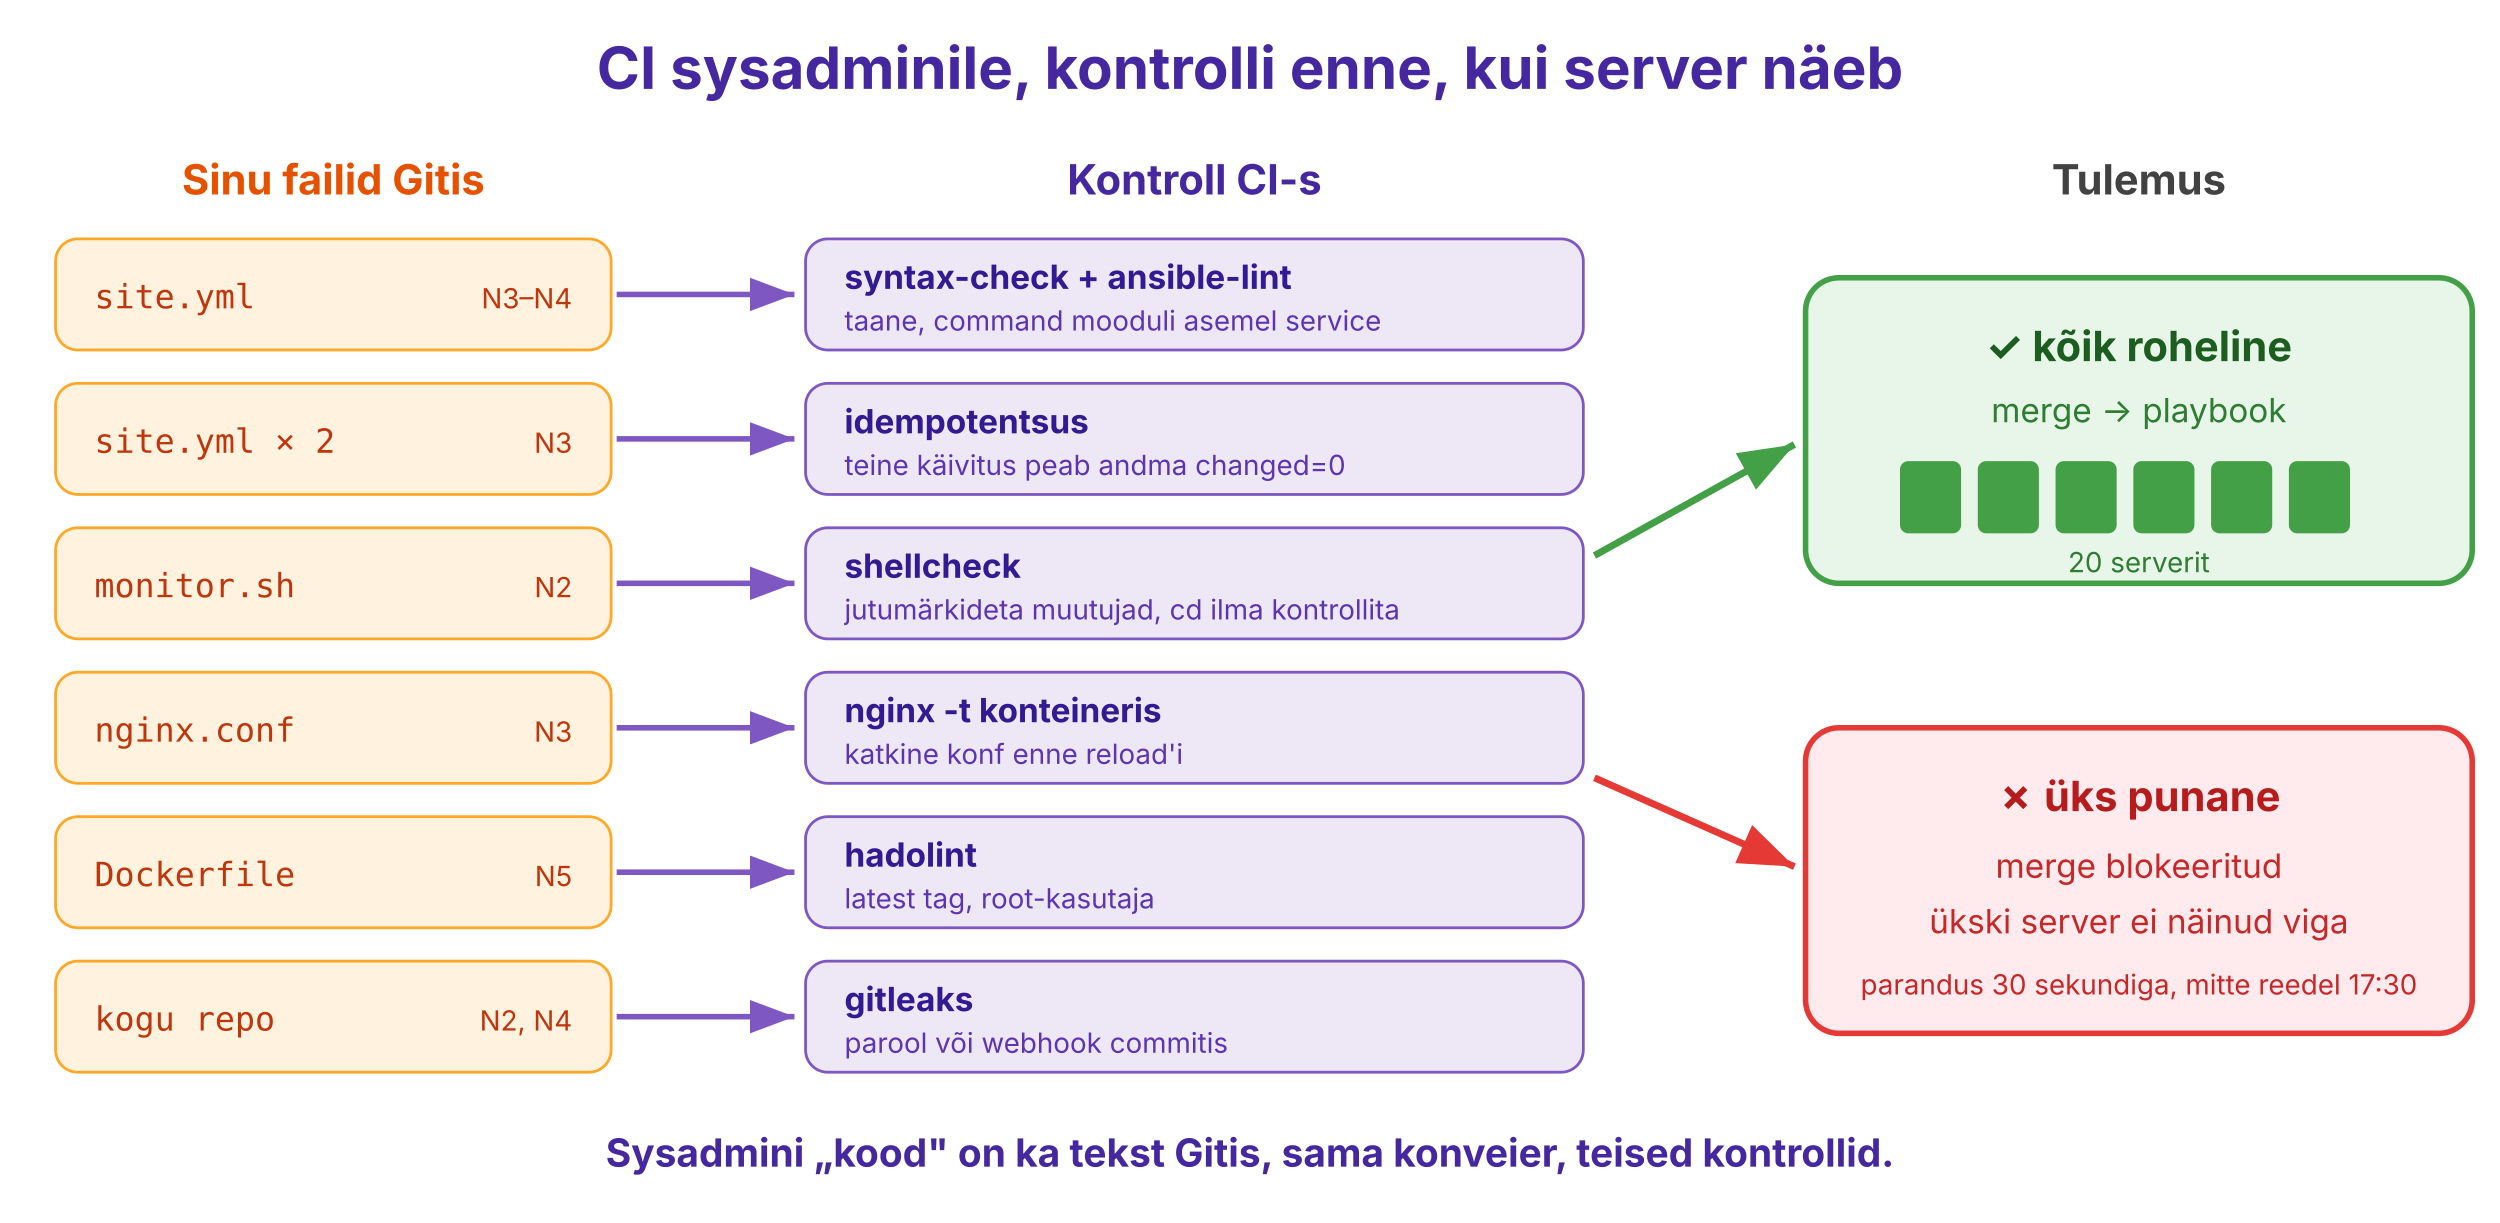
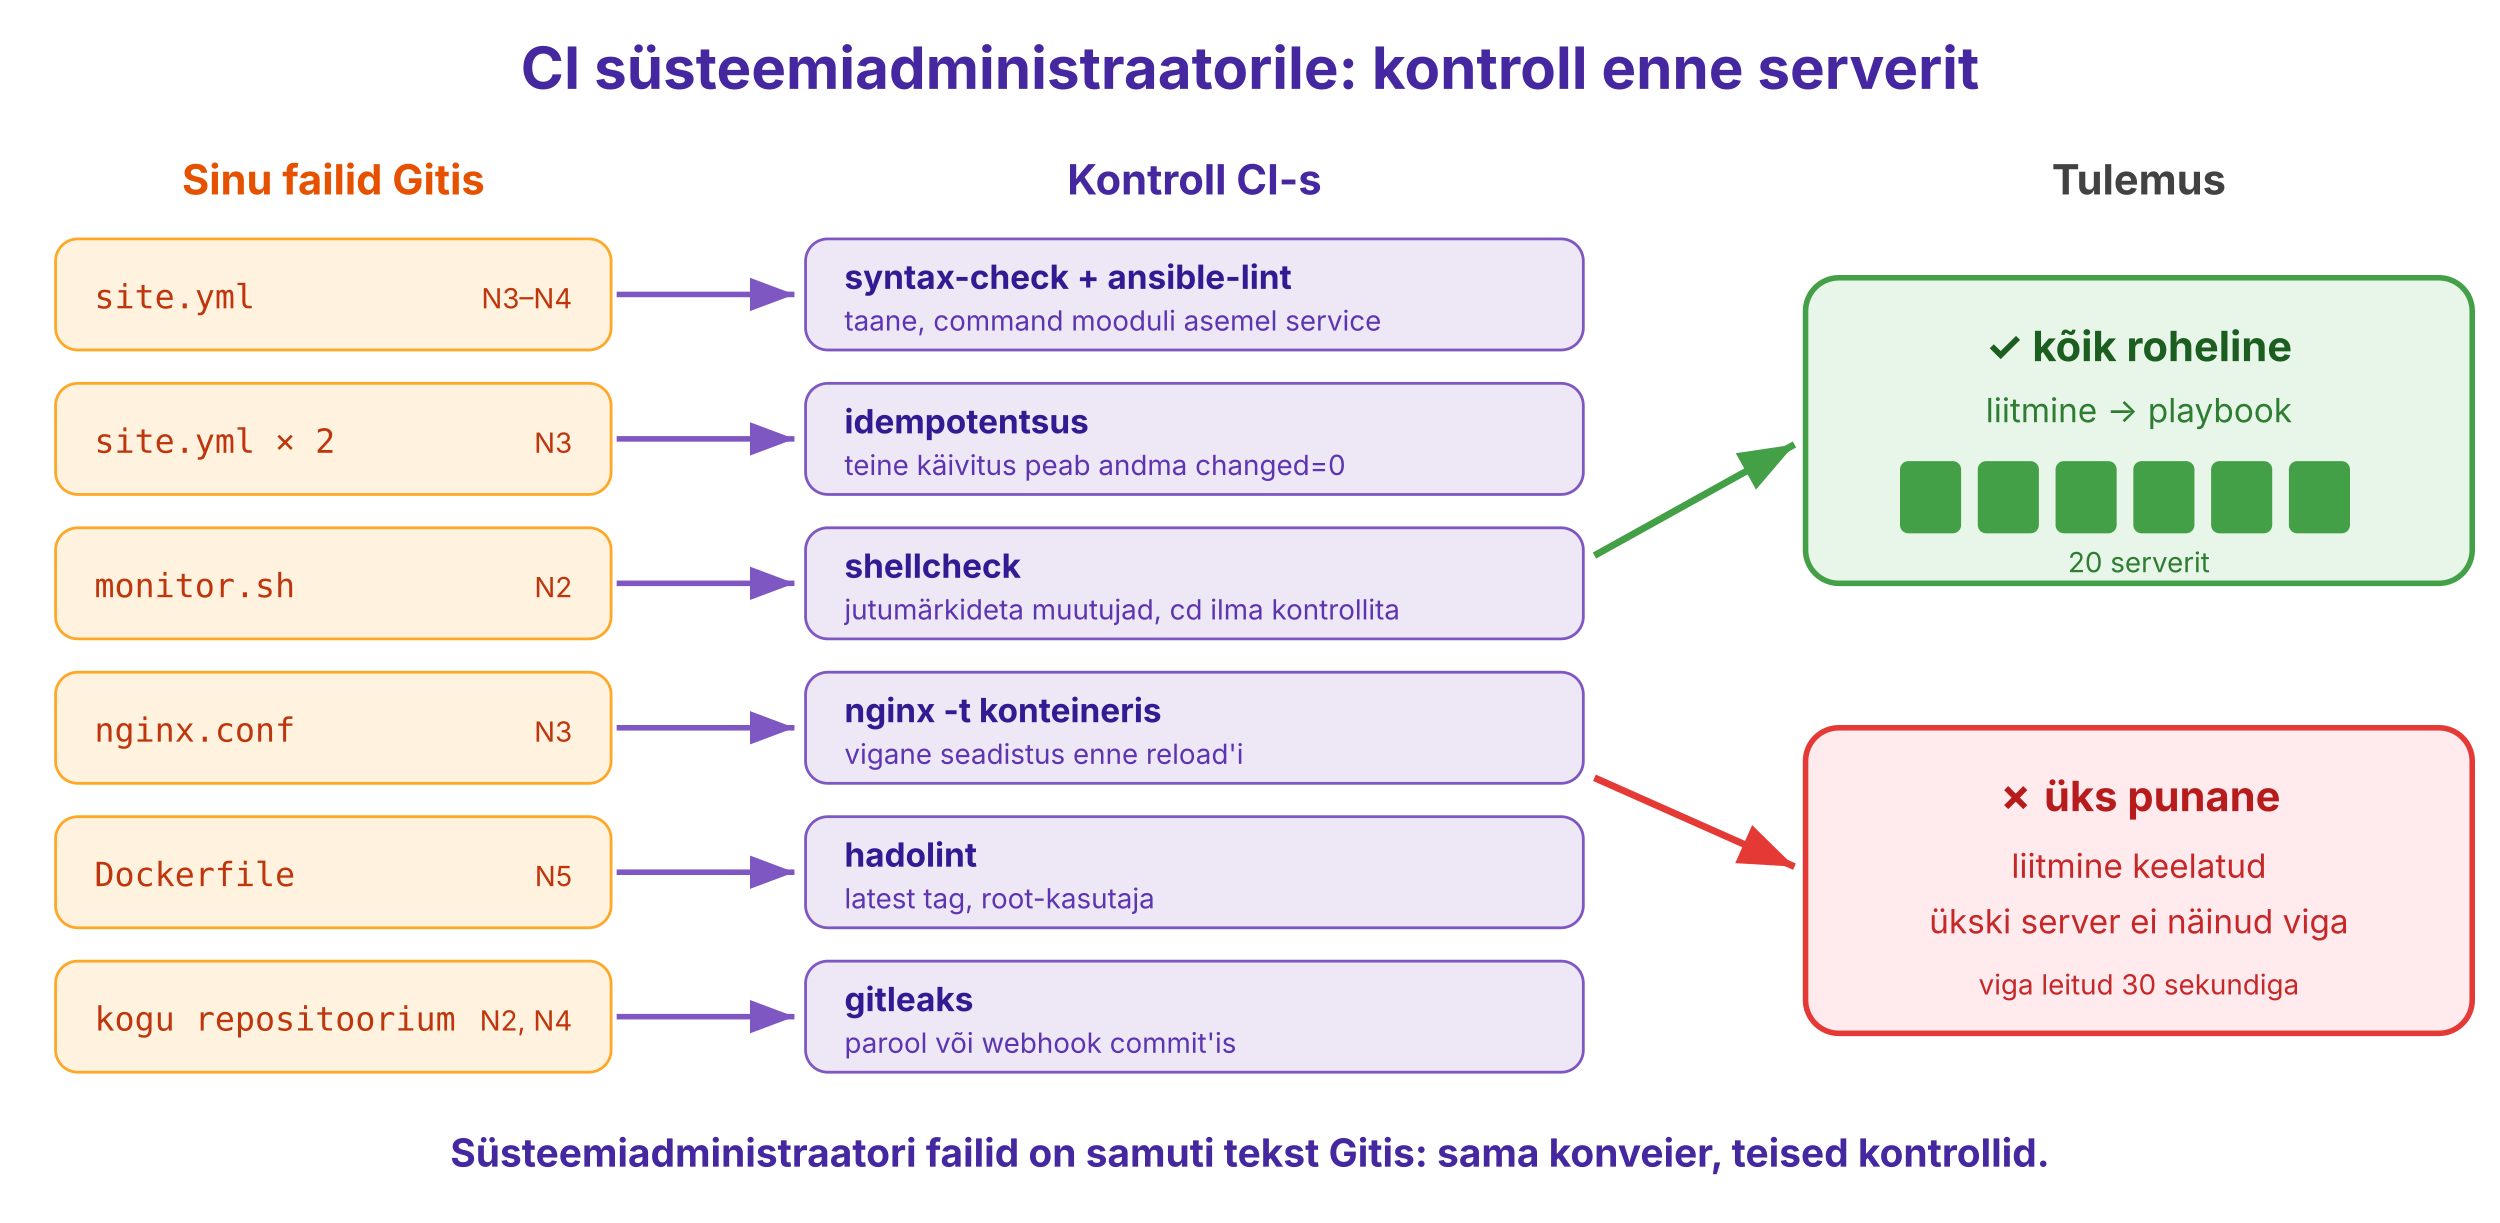
<svg xmlns="http://www.w3.org/2000/svg" viewBox="0 0 900 440" font-family="Inter, -apple-system, sans-serif">
  <defs>
    <marker id="a7" markerWidth="10" markerHeight="10" refX="8" refY="3" orient="auto">
      <path d="M0,0 L8,3 L0,6 Z" fill="#7e57c2" />
    </marker>
    <marker id="ag" markerWidth="10" markerHeight="10" refX="8" refY="3" orient="auto">
      <path d="M0,0 L8,3 L0,6 Z" fill="#43a047" />
    </marker>
    <marker id="ar" markerWidth="10" markerHeight="10" refX="8" refY="3" orient="auto">
      <path d="M0,0 L8,3 L0,6 Z" fill="#e53935" />
    </marker>
  </defs>
-   <text x="450" y="32" text-anchor="middle" font-size="21" font-weight="700" fill="#4527a0">CI sysadminile, kontrolli enne, kui server näeb</text>
+   <text x="450" y="32" text-anchor="middle" font-size="21" font-weight="700" fill="#4527a0">CI süsteemiadministraatorile: kontroll enne serverit</text>
  <text x="120" y="70" text-anchor="middle" font-size="15" font-weight="700" fill="#e65100">Sinu failid Gitis</text>
  <text x="430" y="70" text-anchor="middle" font-size="15" font-weight="700" fill="#4527a0">Kontroll CI-s</text>
  <text x="770" y="70" text-anchor="middle" font-size="15" font-weight="700" fill="#424242">Tulemus</text>
  <g font-size="12">
    <g font-family="ui-monospace, Menlo, monospace" fill="#bf360c">
      <rect x="20" y="86" width="200" height="40" rx="8" fill="#fff3e0" stroke="#ffa726" />
      <text x="34" y="111">site.yml</text>
      <text x="206" y="111" text-anchor="end" font-size="10" font-family="Inter, sans-serif">N3–N4</text>
      <rect x="20" y="138" width="200" height="40" rx="8" fill="#fff3e0" stroke="#ffa726" />
      <text x="34" y="163">site.yml × 2</text>
      <text x="206" y="163" text-anchor="end" font-size="10" font-family="Inter, sans-serif">N3</text>
      <rect x="20" y="190" width="200" height="40" rx="8" fill="#fff3e0" stroke="#ffa726" />
      <text x="34" y="215">monitor.sh</text>
      <text x="206" y="215" text-anchor="end" font-size="10" font-family="Inter, sans-serif">N2</text>
      <rect x="20" y="242" width="200" height="40" rx="8" fill="#fff3e0" stroke="#ffa726" />
      <text x="34" y="267">nginx.conf</text>
      <text x="206" y="267" text-anchor="end" font-size="10" font-family="Inter, sans-serif">N3</text>
      <rect x="20" y="294" width="200" height="40" rx="8" fill="#fff3e0" stroke="#ffa726" />
      <text x="34" y="319">Dockerfile</text>
      <text x="206" y="319" text-anchor="end" font-size="10" font-family="Inter, sans-serif">N5</text>
      <rect x="20" y="346" width="200" height="40" rx="8" fill="#fff3e0" stroke="#ffa726" />
-       <text x="34" y="371">kogu repo</text>
+       <text x="34" y="371">kogu repositoorium</text>
      <text x="206" y="371" text-anchor="end" font-size="10" font-family="Inter, sans-serif">N2, N4</text>
    </g>
    <g fill="#311b92">
      <rect x="290" y="86" width="280" height="40" rx="8" fill="#ede7f6" stroke="#7e57c2" />
      <text x="304" y="104" font-weight="700">syntax-check + ansible-lint</text>
      <text x="304" y="119" font-size="10" fill="#5e35b1">taane, command mooduli asemel service</text>
      <rect x="290" y="138" width="280" height="40" rx="8" fill="#ede7f6" stroke="#7e57c2" />
      <text x="304" y="156" font-weight="700">idempotentsus</text>
      <text x="304" y="171" font-size="10" fill="#5e35b1">teine käivitus peab andma changed=0</text>
      <rect x="290" y="190" width="280" height="40" rx="8" fill="#ede7f6" stroke="#7e57c2" />
      <text x="304" y="208" font-weight="700">shellcheck</text>
      <text x="304" y="223" font-size="10" fill="#5e35b1">jutumärkideta muutujad, cd ilma kontrollita</text>
      <rect x="290" y="242" width="280" height="40" rx="8" fill="#ede7f6" stroke="#7e57c2" />
      <text x="304" y="260" font-weight="700">nginx -t konteineris</text>
-       <text x="304" y="275" font-size="10" fill="#5e35b1">katkine konf enne reload'i</text>
+       <text x="304" y="275" font-size="10" fill="#5e35b1">vigane seadistus enne reload'i</text>
      <rect x="290" y="294" width="280" height="40" rx="8" fill="#ede7f6" stroke="#7e57c2" />
      <text x="304" y="312" font-weight="700">hadolint</text>
      <text x="304" y="327" font-size="10" fill="#5e35b1">latest tag, root-kasutaja</text>
      <rect x="290" y="346" width="280" height="40" rx="8" fill="#ede7f6" stroke="#7e57c2" />
      <text x="304" y="364" font-weight="700">gitleaks</text>
-       <text x="304" y="379" font-size="10" fill="#5e35b1">parool või webhook commitis</text>
+       <text x="304" y="379" font-size="10" fill="#5e35b1">parool või webhook commit'is</text>
    </g>
  </g>
  <g stroke="#7e57c2" stroke-width="2" marker-end="url(#a7)">
    <line x1="222" y1="106" x2="286" y2="106" />
    <line x1="222" y1="158" x2="286" y2="158" />
    <line x1="222" y1="210" x2="286" y2="210" />
    <line x1="222" y1="262" x2="286" y2="262" />
    <line x1="222" y1="314" x2="286" y2="314" />
    <line x1="222" y1="366" x2="286" y2="366" />
  </g>
  <rect x="650" y="100" width="240" height="110" rx="12" fill="#e8f5e9" stroke="#43a047" stroke-width="2" />
  <text x="770" y="130" text-anchor="middle" font-size="15" font-weight="700" fill="#1b5e20">✓ kõik roheline</text>
-   <text x="770" y="152" text-anchor="middle" font-size="12" fill="#2e7d32">merge → playbook</text>
+   <text x="770" y="152" text-anchor="middle" font-size="12" fill="#2e7d32">liitmine → playbook</text>
  <g fill="#43a047">
    <rect x="684" y="166" width="22" height="26" rx="3" />
    <rect x="712" y="166" width="22" height="26" rx="3" />
    <rect x="740" y="166" width="22" height="26" rx="3" />
    <rect x="768" y="166" width="22" height="26" rx="3" />
    <rect x="796" y="166" width="22" height="26" rx="3" />
    <rect x="824" y="166" width="22" height="26" rx="3" />
  </g>
  <text x="770" y="206" text-anchor="middle" font-size="10" fill="#2e7d32">20 serverit</text>
  <rect x="650" y="262" width="240" height="110" rx="12" fill="#ffebee" stroke="#e53935" stroke-width="2" />
  <text x="770" y="292" text-anchor="middle" font-size="15" font-weight="700" fill="#b71c1c">✗ üks punane</text>
-   <text x="770" y="316" text-anchor="middle" font-size="12" fill="#c62828">merge blokeeritud</text>
+   <text x="770" y="316" text-anchor="middle" font-size="12" fill="#c62828">liitmine keelatud</text>
  <text x="770" y="336" text-anchor="middle" font-size="12" fill="#c62828">ükski server ei näinud viga</text>
-   <text x="770" y="358" text-anchor="middle" font-size="10" fill="#c62828">parandus 30 sekundiga, mitte reedel 17:30</text>
+   <text x="770" y="358" text-anchor="middle" font-size="10" fill="#c62828">viga leitud 30 sekundiga</text>
  <line x1="574" y1="200" x2="646" y2="160" stroke="#43a047" stroke-width="2.5" marker-end="url(#ag)" />
  <line x1="574" y1="280" x2="646" y2="312" stroke="#e53935" stroke-width="2.5" marker-end="url(#ar)" />
-   <text x="450" y="420" text-anchor="middle" font-size="14" font-weight="700" fill="#4527a0">Sysadmini „kood" on ka tekst Gitis, sama konveier, teised kontrollid.</text>
+   <text x="450" y="420" text-anchor="middle" font-size="14" font-weight="700" fill="#4527a0">Süsteemiadministraatori failid on samuti tekst Gitis: sama konveier, teised kontrollid.</text>
</svg>
